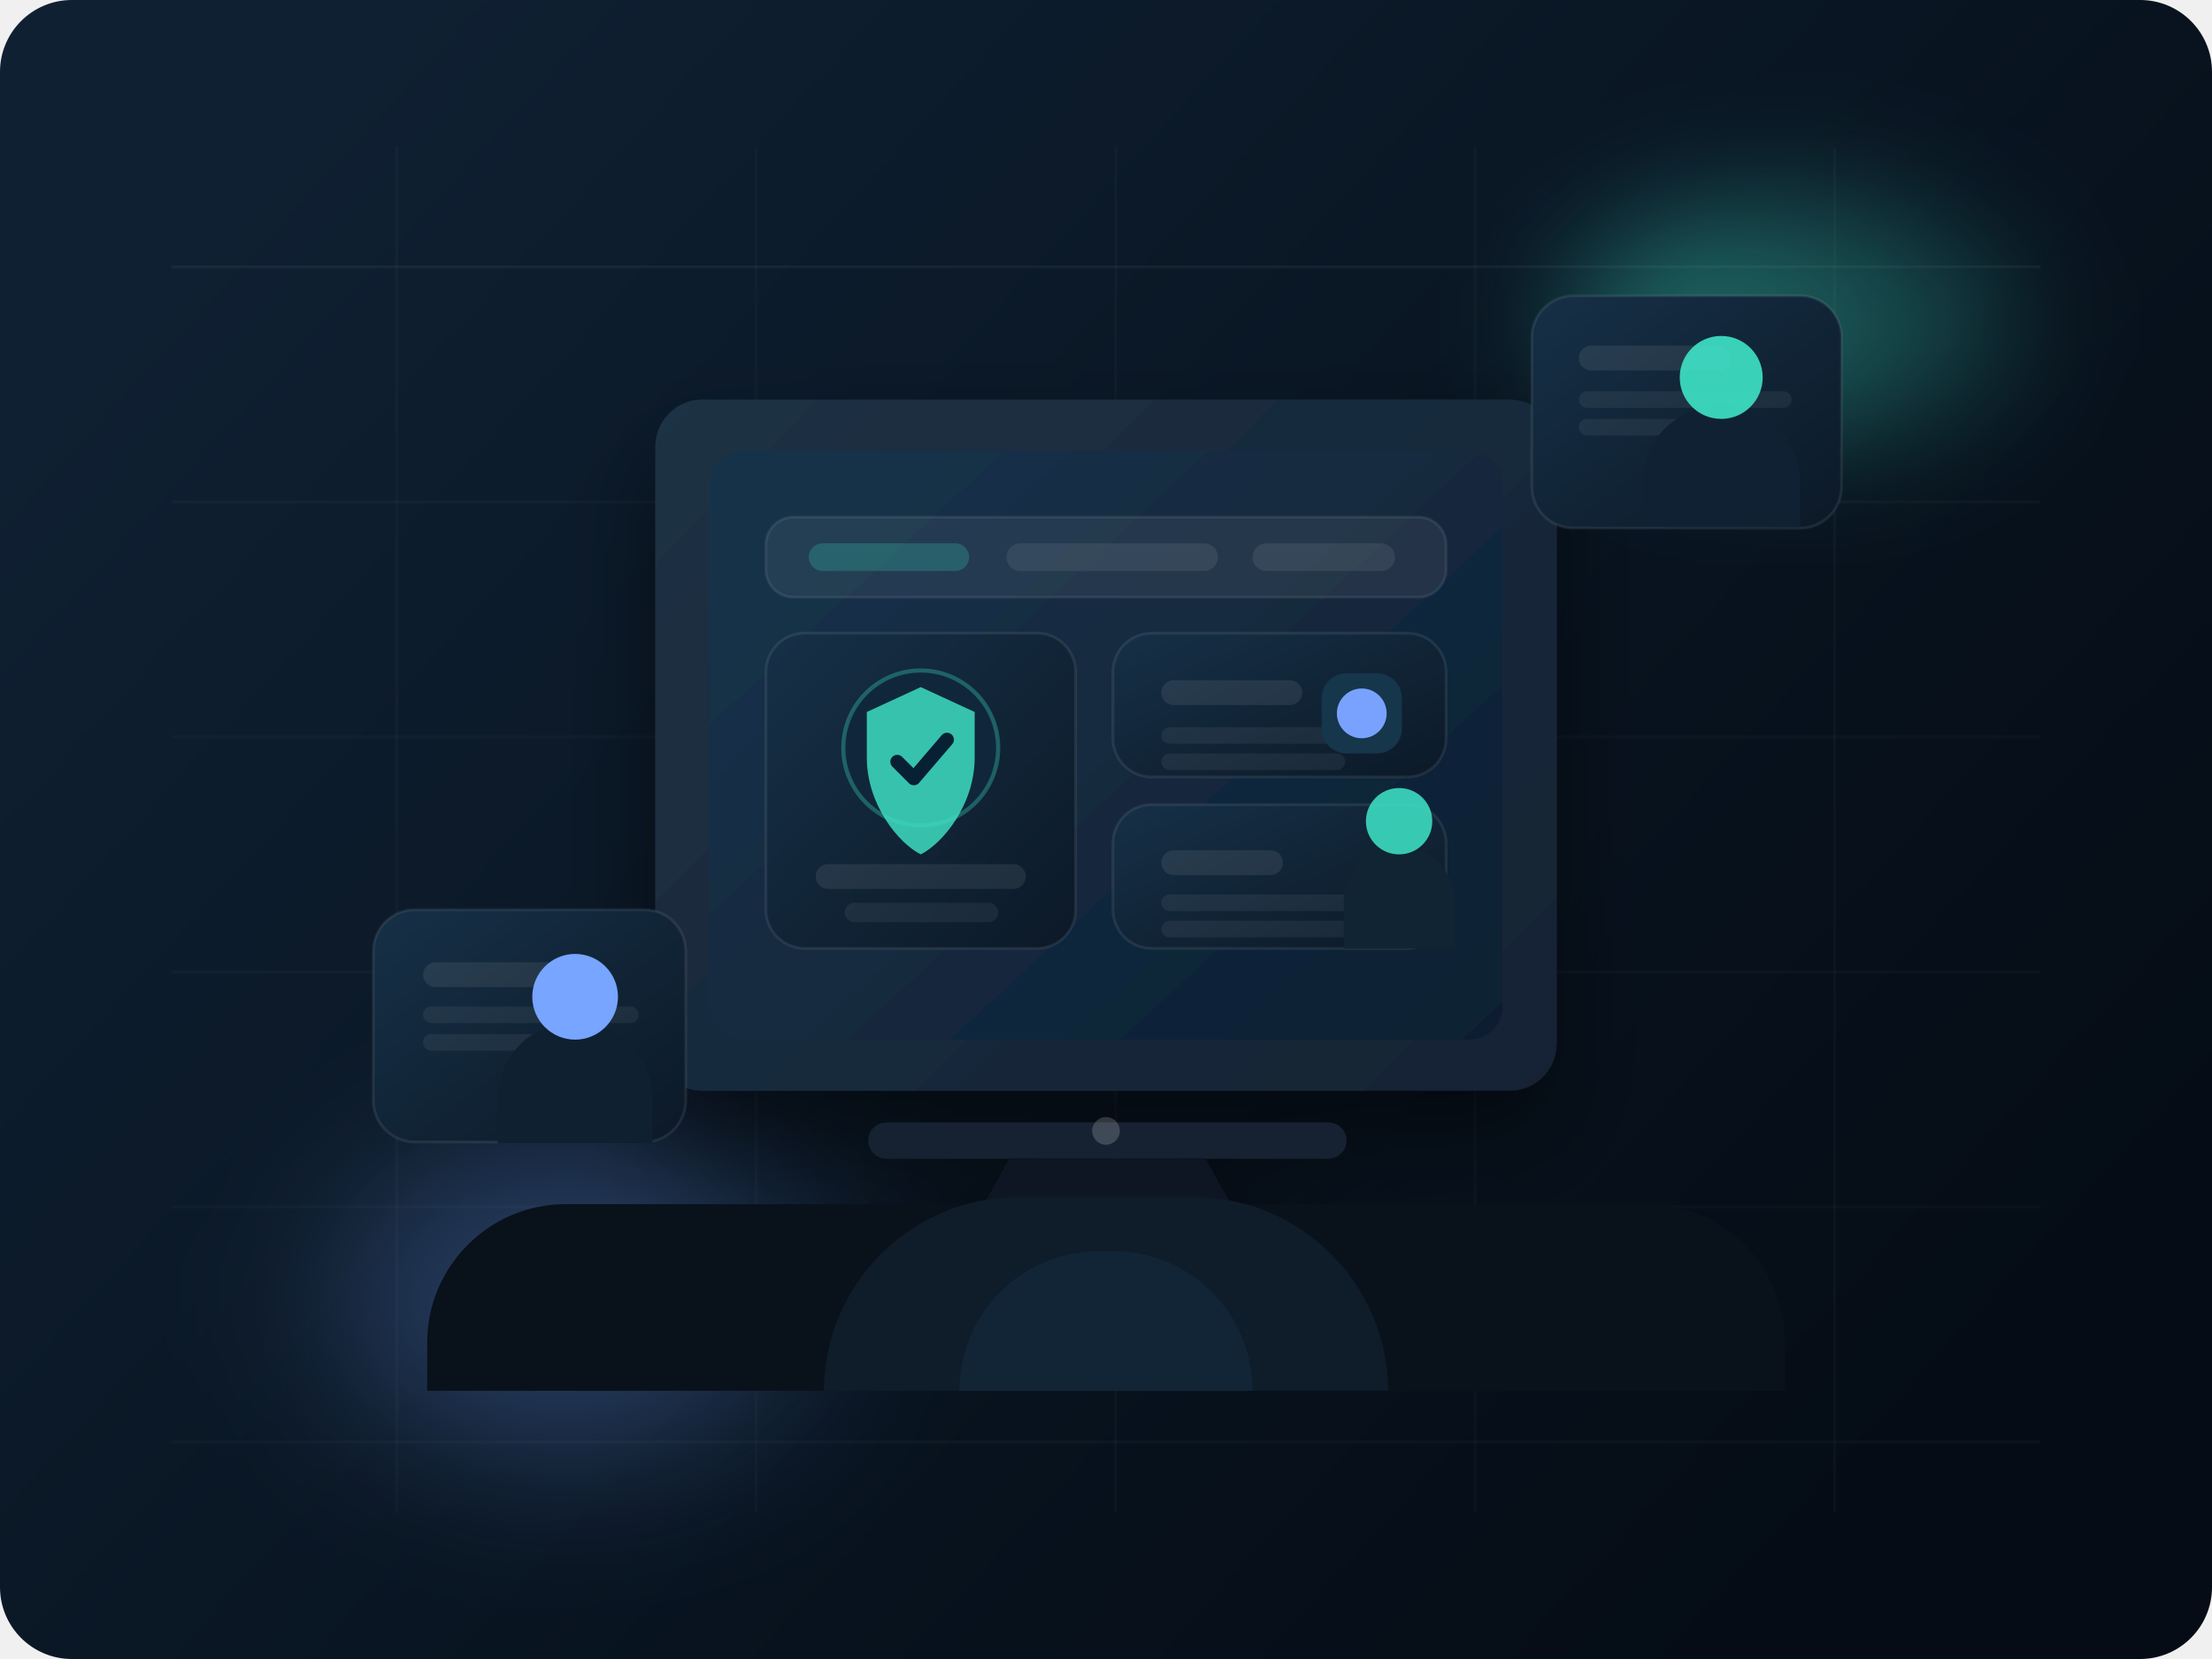
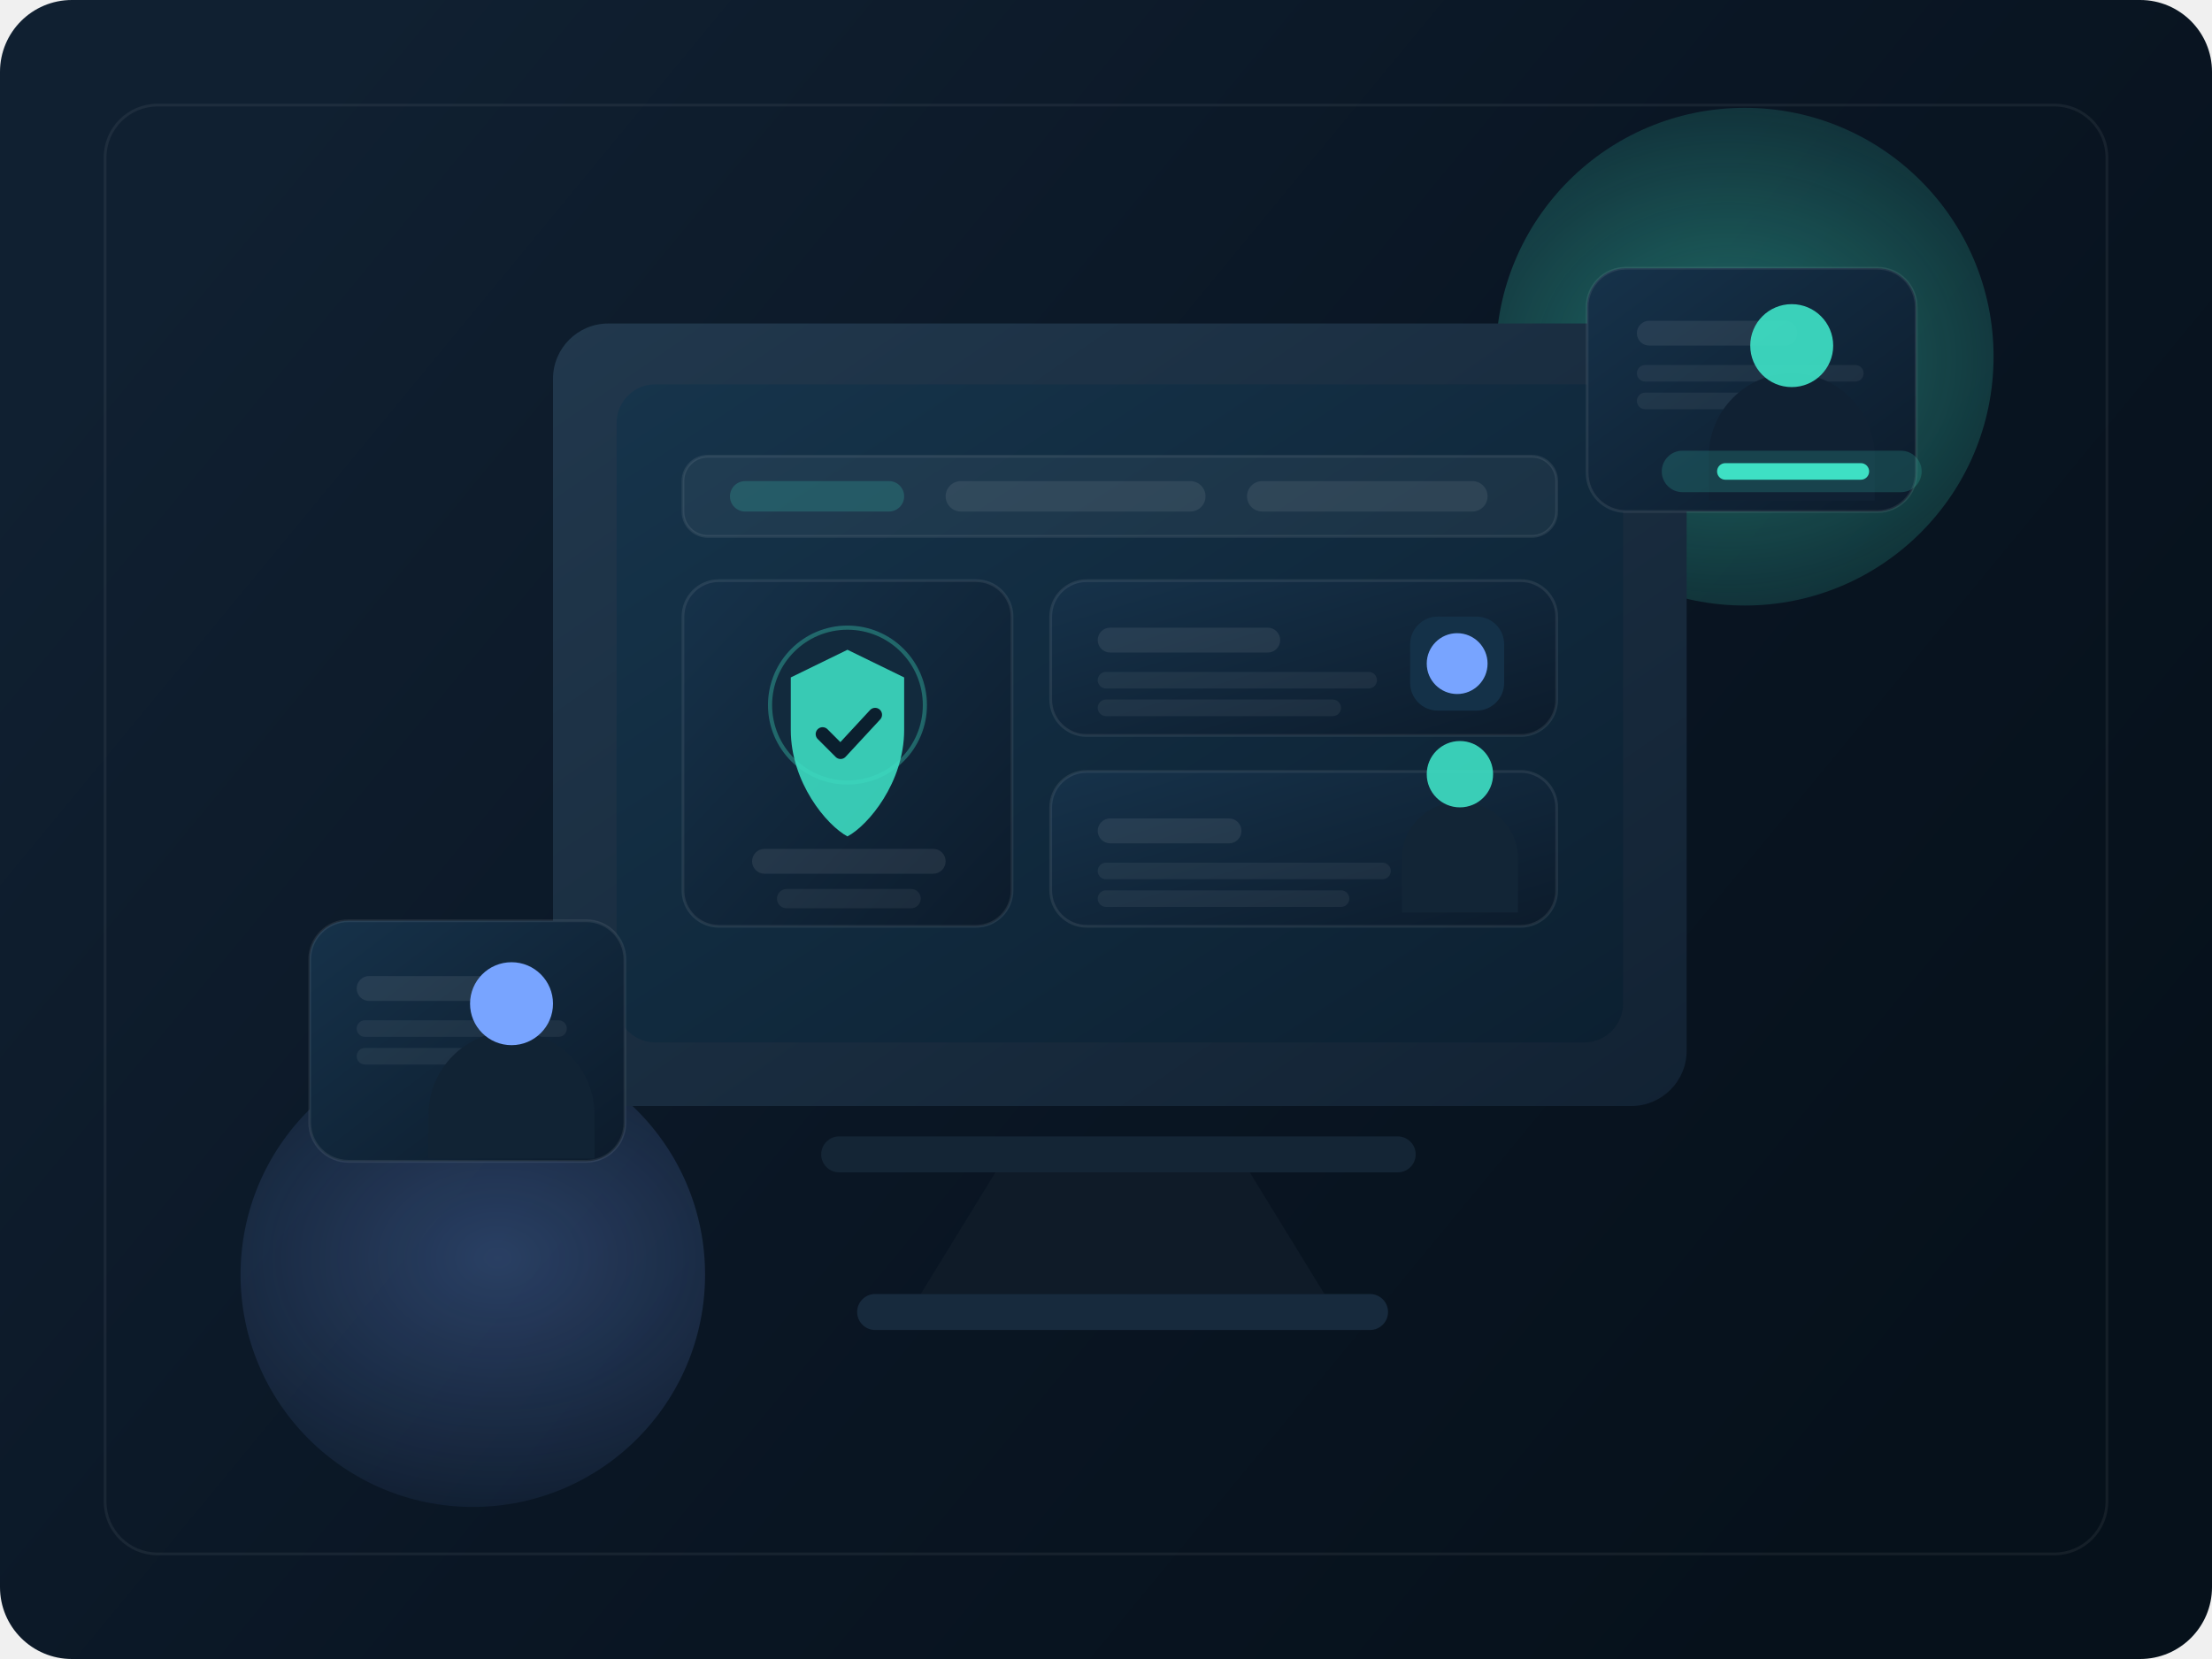
<svg xmlns="http://www.w3.org/2000/svg" width="1600" height="1200" viewBox="0 0 1600 1200" fill="none">
  <defs>
-     <linearGradient id="bg" x1="214" y1="98" x2="1328" y2="1118" gradientUnits="userSpaceOnUse">
-       <stop offset="0" stop-color="#0F2032" />
-       <stop offset="0.52" stop-color="#091522" />
-       <stop offset="1" stop-color="#050C15" />
+     <linearGradient id="heroBgDark" x1="180" y1="110" x2="1360" y2="1084" gradientUnits="userSpaceOnUse">
+       <stop offset="0" stop-color="#102031" />
+       <stop offset="0.52" stop-color="#0A1624" />
+       <stop offset="1" stop-color="#06111B" />
    </linearGradient>
-     <radialGradient id="glowA" cx="0" cy="0" r="1" gradientUnits="userSpaceOnUse" gradientTransform="translate(1218 232) rotate(90) scale(338 382)">
-       <stop stop-color="#3EE0C4" stop-opacity="0.44" />
+     <linearGradient id="monitorFrameDark" x1="0" y1="0" x2="1" y2="1">
+       <stop stop-color="#21384D" />
+       <stop offset="1" stop-color="#122233" />
+     </linearGradient>
+     <linearGradient id="monitorScreenDark" x1="0" y1="0" x2="1" y2="1">
+       <stop stop-color="#16344B" />
+       <stop offset="1" stop-color="#0C2031" />
+     </linearGradient>
+     <linearGradient id="cardDark" x1="0" y1="0" x2="1" y2="1">
+       <stop stop-color="#16324A" />
+       <stop offset="1" stop-color="#0C1B2B" />
+     </linearGradient>
+     <radialGradient id="heroGlowDarkA" cx="0" cy="0" r="1" gradientUnits="userSpaceOnUse" gradientTransform="translate(1250 260) rotate(90) scale(280 340)">
+       <stop stop-color="#3EE0C4" stop-opacity="0.42" />
      <stop offset="1" stop-color="#3EE0C4" stop-opacity="0" />
    </radialGradient>
-     <radialGradient id="glowB" cx="0" cy="0" r="1" gradientUnits="userSpaceOnUse" gradientTransform="translate(410 940) rotate(90) scale(296 360)">
-       <stop stop-color="#75A4FF" stop-opacity="0.34" />
-       <stop offset="1" stop-color="#75A4FF" stop-opacity="0" />
+     <radialGradient id="heroGlowDarkB" cx="0" cy="0" r="1" gradientUnits="userSpaceOnUse" gradientTransform="translate(360 910) rotate(90) scale(240 320)">
+       <stop stop-color="#78A4FF" stop-opacity="0.28" />
+       <stop offset="1" stop-color="#78A4FF" stop-opacity="0" />
    </radialGradient>
-     <linearGradient id="screen" x1="571" y1="356" x2="1028" y2="848" gradientUnits="userSpaceOnUse">
-       <stop stop-color="#17324A" />
-       <stop offset="1" stop-color="#0D1E30" />
-     </linearGradient>
-     <linearGradient id="frame" x1="473" y1="286" x2="1126" y2="934" gradientUnits="userSpaceOnUse">
-       <stop stop-color="#1D3144" />
-       <stop offset="1" stop-color="#132131" />
-     </linearGradient>
-     <linearGradient id="panel" x1="0" y1="0" x2="1" y2="1">
-       <stop stop-color="#163047" />
-       <stop offset="1" stop-color="#0C1927" />
-     </linearGradient>
-     <filter id="blurA" x="1042" y="57" width="510" height="350" filterUnits="userSpaceOnUse" color-interpolation-filters="sRGB">
-       <feGaussianBlur stdDeviation="44" />
-     </filter>
-     <filter id="blurB" x="118" y="704" width="586" height="472" filterUnits="userSpaceOnUse" color-interpolation-filters="sRGB">
-       <feGaussianBlur stdDeviation="56" />
-     </filter>
-     <filter id="shadow" x="392" y="218" width="814" height="788" filterUnits="userSpaceOnUse" color-interpolation-filters="sRGB">
-       <feDropShadow dx="0" dy="34" stdDeviation="34" flood-color="#03070D" flood-opacity="0.48" />
-     </filter>
  </defs>
-   <rect width="1600" height="1200" rx="52" fill="url(#bg)" />
-   <g opacity="0.54">
-     <path d="M124 193H1476" stroke="rgba(255,255,255,0.08)" stroke-width="2" />
-     <path d="M124 363H1476" stroke="rgba(255,255,255,0.05)" stroke-width="2" />
-     <path d="M124 533H1476" stroke="rgba(255,255,255,0.04)" stroke-width="2" />
-     <path d="M124 703H1476" stroke="rgba(255,255,255,0.05)" stroke-width="2" />
-     <path d="M124 873H1476" stroke="rgba(255,255,255,0.04)" stroke-width="2" />
-     <path d="M124 1043H1476" stroke="rgba(255,255,255,0.05)" stroke-width="2" />
-     <path d="M287 106H287V1094" stroke="rgba(255,255,255,0.05)" stroke-width="2" />
-     <path d="M547 106V1094" stroke="rgba(255,255,255,0.04)" stroke-width="2" />
-     <path d="M807 106V1094" stroke="rgba(255,255,255,0.05)" stroke-width="2" />
-     <path d="M1067 106V1094" stroke="rgba(255,255,255,0.04)" stroke-width="2" />
-     <path d="M1327 106V1094" stroke="rgba(255,255,255,0.05)" stroke-width="2" />
-   </g>
-   <g filter="url(#blurA)">
-     <ellipse cx="1297" cy="232" rx="167" ry="87" fill="url(#glowA)" />
-   </g>
-   <g filter="url(#blurB)">
-     <ellipse cx="411" cy="940" rx="181" ry="118" fill="url(#glowB)" />
-   </g>
-   <g filter="url(#shadow)">
-     <rect x="474" y="289" width="652" height="500" rx="34" fill="url(#frame)" />
-     <rect x="513" y="326" width="574" height="426" rx="24" fill="url(#screen)" />
-     <rect x="628" y="812" width="346" height="26" rx="13" fill="#132131" />
-     <path d="M730 838H872L918 920H684L730 838Z" fill="#0D1723" />
-     <rect x="602" y="920" width="396" height="24" rx="12" fill="#162839" />
-   </g>
-   <rect x="554" y="374" width="492" height="58" rx="20" fill="rgba(255,255,255,0.06)" stroke="rgba(255,255,255,0.08)" stroke-width="2" />
-   <rect x="585" y="393" width="116" height="20" rx="10" fill="#37D7BE" fill-opacity="0.24" />
-   <rect x="728" y="393" width="153" height="20" rx="10" fill="white" fill-opacity="0.08" />
-   <rect x="906" y="393" width="103" height="20" rx="10" fill="white" fill-opacity="0.08" />
-   <rect x="554" y="458" width="224" height="228" rx="28" fill="url(#panel)" stroke="rgba(255,255,255,0.08)" stroke-width="2" />
-   <circle cx="666" cy="541" r="56" fill="#10273B" stroke="rgba(62,224,196,0.32)" stroke-width="3" />
-   <path d="M666 497L705 515V548C705 582 682 610 666 618C650 610 627 582 627 548V515L666 497Z" fill="#3EE0C4" fill-opacity="0.84" />
-   <path d="M649 551L661 563L685 535" stroke="#082033" stroke-width="10" stroke-linecap="round" stroke-linejoin="round" />
-   <rect x="590" y="625" width="152" height="18" rx="9" fill="white" fill-opacity="0.08" />
-   <rect x="611" y="653" width="111" height="14" rx="7" fill="white" fill-opacity="0.06" />
-   <rect x="805" y="458" width="241" height="104" rx="28" fill="url(#panel)" stroke="rgba(255,255,255,0.08)" stroke-width="2" />
-   <rect x="840" y="492" width="102" height="18" rx="9" fill="white" fill-opacity="0.08" />
-   <rect x="840" y="526" width="170" height="12" rx="6" fill="white" fill-opacity="0.06" />
-   <rect x="840" y="545" width="133" height="12" rx="6" fill="white" fill-opacity="0.06" />
-   <rect x="956" y="487" width="58" height="58" rx="18" fill="#15364B" />
-   <circle cx="985" cy="516" r="18" fill="#79A2FF" />
-   <rect x="805" y="582" width="241" height="104" rx="28" fill="url(#panel)" stroke="rgba(255,255,255,0.08)" stroke-width="2" />
-   <rect x="840" y="615" width="88" height="18" rx="9" fill="white" fill-opacity="0.08" />
-   <rect x="840" y="647" width="173" height="12" rx="6" fill="white" fill-opacity="0.06" />
-   <rect x="840" y="666" width="149" height="12" rx="6" fill="white" fill-opacity="0.06" />
-   <path d="M972 652C972 630 990 612 1012 612V612C1034 612 1052 630 1052 652V686H972V652Z" fill="#112434" />
-   <circle cx="1012" cy="594" r="24" fill="#3EE0C4" fill-opacity="0.88" />
-   <rect x="270" y="658" width="226" height="168" rx="30" fill="url(#panel)" stroke="rgba(255,255,255,0.08)" stroke-width="2" />
-   <rect x="306" y="696" width="99" height="18" rx="9" fill="white" fill-opacity="0.08" />
-   <rect x="306" y="728" width="156" height="12" rx="6" fill="white" fill-opacity="0.06" />
-   <rect x="306" y="748" width="136" height="12" rx="6" fill="white" fill-opacity="0.06" />
-   <path d="M360 795C360 764 385 739 416 739V739C447 739 472 764 472 795V827H360V795Z" fill="#0F2030" />
-   <circle cx="416" cy="721" r="31" fill="#77A5FF" />
-   <rect x="1108" y="214" width="224" height="168" rx="30" fill="url(#panel)" stroke="rgba(255,255,255,0.08)" stroke-width="2" />
-   <rect x="1142" y="250" width="110" height="18" rx="9" fill="white" fill-opacity="0.08" />
-   <rect x="1142" y="283" width="154" height="12" rx="6" fill="white" fill-opacity="0.06" />
-   <rect x="1142" y="303" width="129" height="12" rx="6" fill="white" fill-opacity="0.06" />
-   <path d="M1188 349C1188 318 1214 293 1245 293V293C1277 293 1302 318 1302 349V381H1188V349Z" fill="#102133" />
-   <circle cx="1245" cy="273" r="30" fill="#3EE0C4" fill-opacity="0.92" />
-   <path d="M309 971C309 916 354 871 409 871H1191C1247 871 1291 916 1291 971V1006H309V971Z" fill="#09111B" />
-   <path d="M596 1006C596 929 659 866 736 866H864C941 866 1004 929 1004 1006H596Z" fill="#0F1C2A" />
-   <path d="M694 1006C694 950 739 905 795 905H805C861 905 906 950 906 1006H694Z" fill="#122536" />
-   <circle cx="800" cy="818" r="10" fill="white" fill-opacity="0.18" />
+   <rect width="1600" height="1200" rx="52" fill="url(#heroBgDark)" />
+   <rect x="76" y="76" width="1448" height="1048" rx="38" stroke="#FFFFFF" stroke-opacity="0.06" stroke-width="2" />
+   <circle cx="1262" cy="258" r="180" fill="url(#heroGlowDarkA)" />
+   <circle cx="342" cy="922" r="168" fill="url(#heroGlowDarkB)" />
+   <rect x="400" y="234" width="820" height="566" rx="40" fill="url(#monitorFrameDark)" />
+   <rect x="446" y="278" width="728" height="476" rx="28" fill="url(#monitorScreenDark)" />
+   <rect x="594" y="822" width="430" height="26" rx="13" fill="#142535" />
+   <path d="M720 848H904L958 936H666L720 848Z" fill="#0F1B28" />
+   <rect x="620" y="936" width="384" height="26" rx="13" fill="#172A3D" />
+   <rect x="494" y="330" width="632" height="58" rx="18" fill="#FFFFFF" fill-opacity="0.05" stroke="#FFFFFF" stroke-opacity="0.08" stroke-width="2" />
+   <rect x="528" y="348" width="126" height="22" rx="11" fill="#3EE0C4" fill-opacity="0.2" />
+   <rect x="684" y="348" width="188" height="22" rx="11" fill="#FFFFFF" fill-opacity="0.08" />
+   <rect x="902" y="348" width="174" height="22" rx="11" fill="#FFFFFF" fill-opacity="0.08" />
+   <rect x="494" y="420" width="238" height="250" rx="26" fill="url(#cardDark)" stroke="#FFFFFF" stroke-opacity="0.08" stroke-width="2" />
+   <circle cx="613" cy="510" r="56" fill="#122A3D" stroke="#3EE0C4" stroke-opacity="0.34" stroke-width="3" />
+   <path d="M613 470L654 490V528C654 566 628 597 613 605C598 597 572 566 572 528V490L613 470Z" fill="#3EE0C4" fill-opacity="0.88" />
+   <path d="M595 531L608 544L633 517" stroke="#0B1F2E" stroke-width="10" stroke-linecap="round" stroke-linejoin="round" />
+   <rect x="544" y="614" width="140" height="18" rx="9" fill="#FFFFFF" fill-opacity="0.08" />
+   <rect x="562" y="643" width="104" height="14" rx="7" fill="#FFFFFF" fill-opacity="0.06" />
+   <rect x="760" y="420" width="366" height="112" rx="26" fill="url(#cardDark)" stroke="#FFFFFF" stroke-opacity="0.08" stroke-width="2" />
+   <rect x="794" y="454" width="132" height="18" rx="9" fill="#FFFFFF" fill-opacity="0.08" />
+   <rect x="794" y="486" width="202" height="12" rx="6" fill="#FFFFFF" fill-opacity="0.06" />
+   <rect x="794" y="506" width="176" height="12" rx="6" fill="#FFFFFF" fill-opacity="0.06" />
+   <rect x="1020" y="446" width="68" height="68" rx="20" fill="#143148" />
+   <circle cx="1054" cy="480" r="22" fill="#78A4FF" />
+   <rect x="760" y="558" width="366" height="112" rx="26" fill="url(#cardDark)" stroke="#FFFFFF" stroke-opacity="0.08" stroke-width="2" />
+   <rect x="794" y="592" width="104" height="18" rx="9" fill="#FFFFFF" fill-opacity="0.08" />
+   <rect x="794" y="624" width="212" height="12" rx="6" fill="#FFFFFF" fill-opacity="0.06" />
+   <rect x="794" y="644" width="182" height="12" rx="6" fill="#FFFFFF" fill-opacity="0.06" />
+   <path d="M1014 621C1014 598 1033 580 1056 580C1079 580 1098 598 1098 621V660H1014V621Z" fill="#122536" />
+   <circle cx="1056" cy="560" r="24" fill="#3EE0C4" fill-opacity="0.9" />
+   <rect x="224" y="666" width="228" height="174" rx="28" fill="url(#cardDark)" stroke="#FFFFFF" stroke-opacity="0.08" stroke-width="2" />
+   <rect x="258" y="706" width="108" height="18" rx="9" fill="#FFFFFF" fill-opacity="0.08" />
+   <rect x="258" y="738" width="152" height="12" rx="6" fill="#FFFFFF" fill-opacity="0.06" />
+   <rect x="258" y="758" width="132" height="12" rx="6" fill="#FFFFFF" fill-opacity="0.06" />
+   <path d="M310 806C310 773 337 746 370 746C403 746 430 773 430 806V838H310V806Z" fill="#112334" />
+   <circle cx="370" cy="726" r="30" fill="#78A4FF" />
+   <rect x="1148" y="194" width="238" height="176" rx="28" fill="url(#cardDark)" stroke="#FFFFFF" stroke-opacity="0.08" stroke-width="2" />
+   <rect x="1184" y="232" width="116" height="18" rx="9" fill="#FFFFFF" fill-opacity="0.08" />
+   <rect x="1184" y="264" width="164" height="12" rx="6" fill="#FFFFFF" fill-opacity="0.06" />
+   <rect x="1184" y="284" width="142" height="12" rx="6" fill="#FFFFFF" fill-opacity="0.06" />
+   <path d="M1236 330C1236 297 1263 270 1296 270C1329 270 1356 297 1356 330V362H1236V330Z" fill="#102133" />
+   <circle cx="1296" cy="250" r="30" fill="#3EE0C4" fill-opacity="0.92" />
+   <rect x="1202" y="326" width="188" height="30" rx="15" fill="#3EE0C4" fill-opacity="0.18" />
+   <rect x="1242" y="335" width="110" height="12" rx="6" fill="#3EE0C4" />
</svg>
